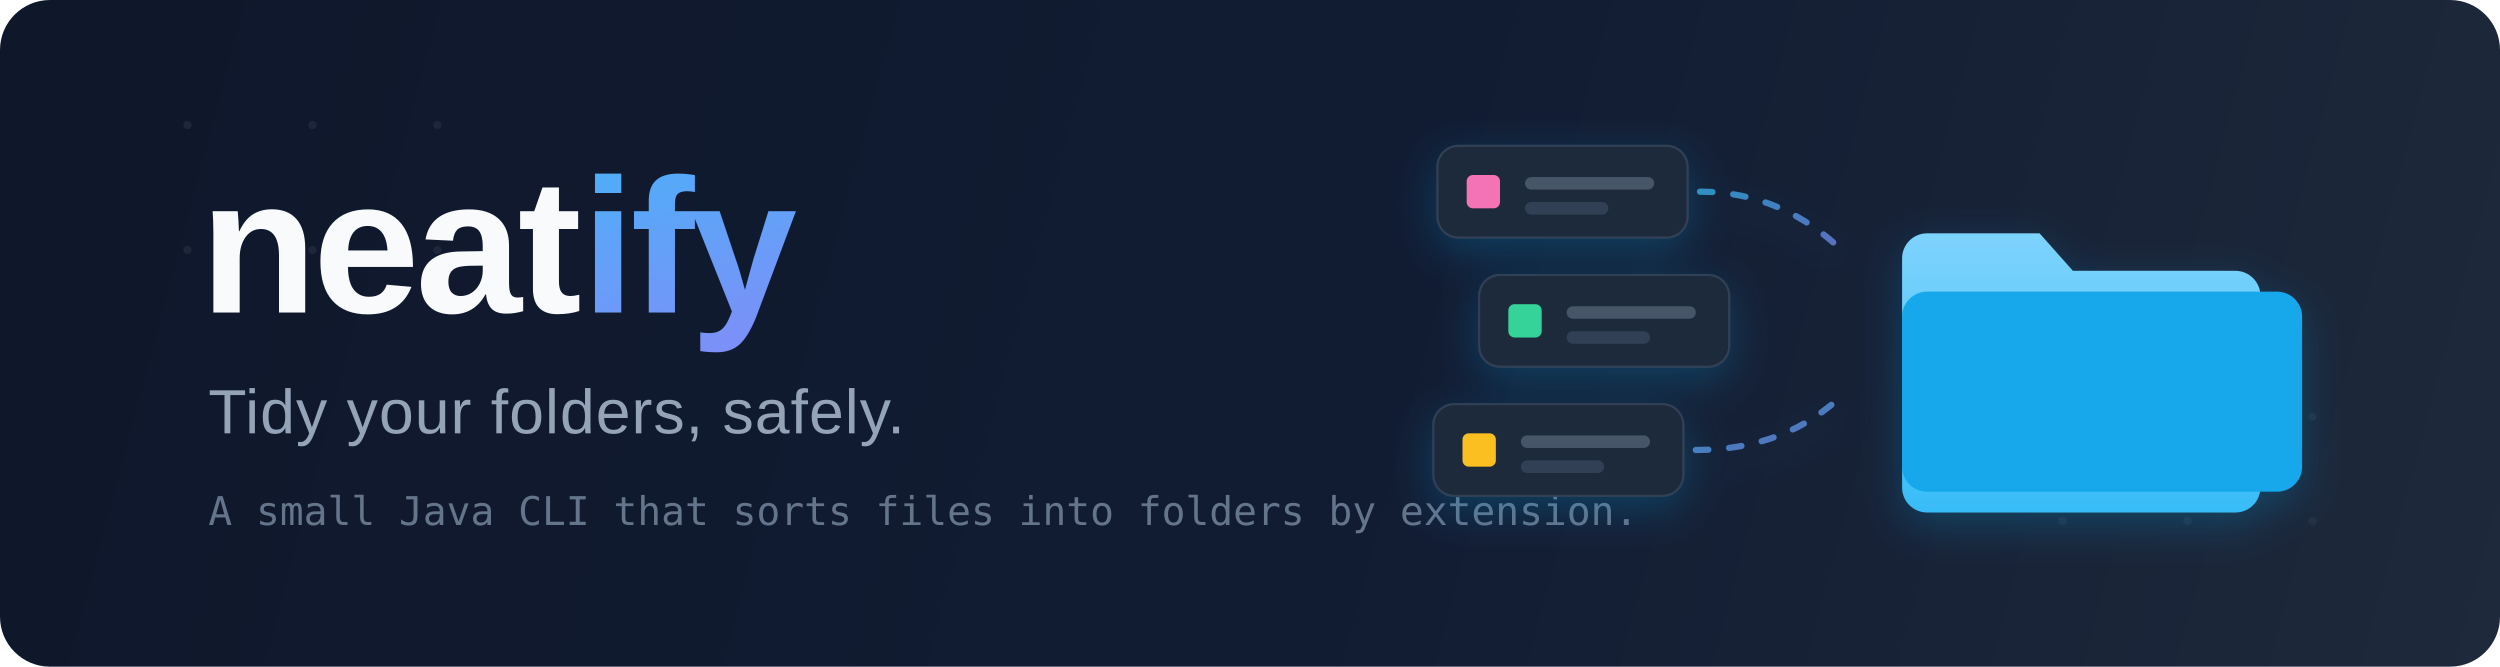
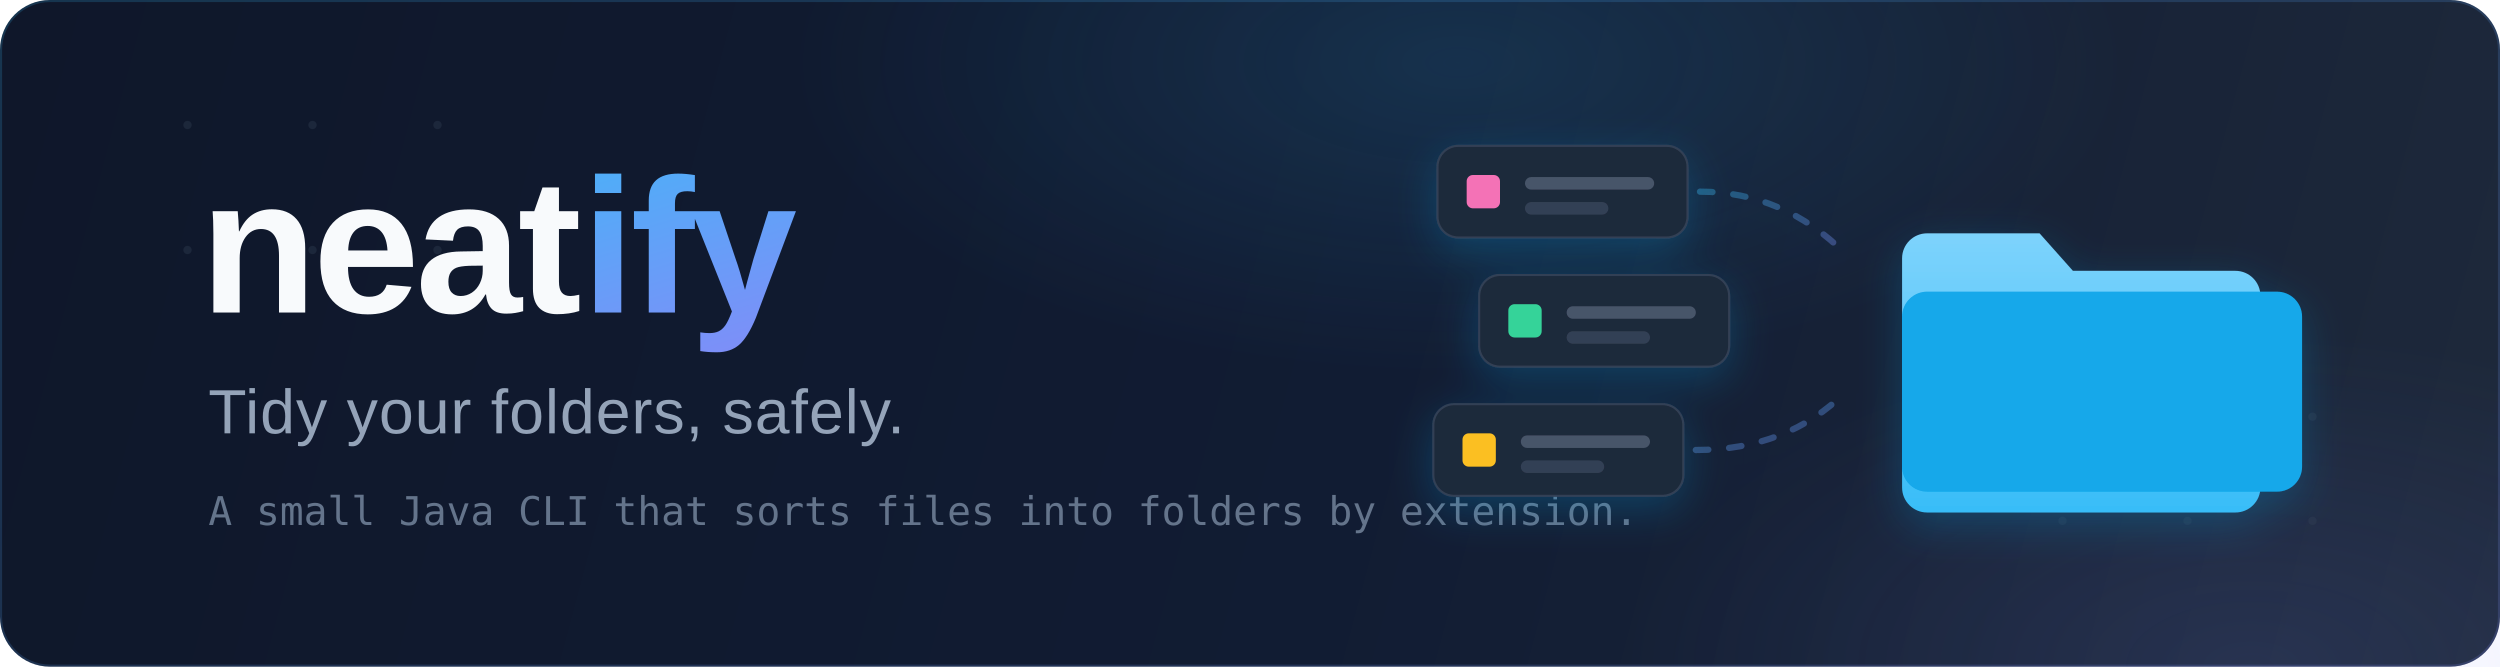
<svg xmlns="http://www.w3.org/2000/svg" width="1200" height="320" viewBox="0 0 1200 320" fill="none" role="img" aria-label="neatify — automatic file organization">
  <style>
-     .dots { animation: pulse 6s ease-in-out infinite; }
-     .card { animation: drift 7s ease-in-out infinite; }
-     .card.c2 { animation-delay: -2.3s; }
-     .card.c3 { animation-delay: -4.6s; }
-     .flow { stroke-dasharray: 6 10; animation: flow 1.8s linear infinite; }
-     .glow { animation: glow 7s ease-in-out infinite; }
-     @keyframes drift {
-       0%, 100% { transform: translate(0, 0); }
-       50% { transform: translate(7px, -3px); }
-     }
-     @keyframes flow {
-       from { stroke-dashoffset: 32; }
-       to { stroke-dashoffset: 0; }
-     }
-     @keyframes pulse {
-       0%, 100% { opacity: 0.35; }
-       50% { opacity: 0.18; }
-     }
-     @keyframes glow {
-       0%, 100% { opacity: 0.12; }
-       50% { opacity: 0.3; }
-     }
+     /* ambient */
+     .aur1 { animation: aurA 16s ease-in-out infinite alternate; }
+     .aur2 { animation: aurB 21s ease-in-out infinite alternate; }
+     .dots circle { animation: tw 4.4s ease-in-out infinite; }
+     .dots circle:nth-child(odd) { animation-delay: -2.2s; }
+     .dots circle:nth-child(3n) { animation-delay: -1.1s; }
+     .dots circle:nth-child(4n) { animation-delay: -3.3s; }
+ 
+     /* intro (plays once on load; base styles are the final state) */
+     .intro1, .intro2, .intro3 { animation: rise .7s cubic-bezier(.2,.7,.2,1) both; }
+     .intro2 { animation-delay: .12s; }
+     .intro3 { animation-delay: .24s; }
+ 
+     /* wordmark sheen (rect starts outside the clip, so base state is invisible) */
+     .sheen { animation: sweep 9s linear infinite; }
+ 
+     /* file cards: lift, arc into the folder, fade, respawn */
+     .card { transform-box: fill-box; transform-origin: center; animation: 9s cubic-bezier(.45,.05,.4,1) infinite; }
+     .card.c1 { animation-name: card1; }
+     .card.c2 { animation-name: card2; }
+     .card.c3 { animation-name: card3; }
+ 
+     /* folder squash-and-stretch on each catch */
+     .fold { transform-box: fill-box; transform-origin: 50% 85%; animation: recv 9s ease-in-out infinite; }
+     .glow { animation: flash 9s ease-in-out infinite; }
+ 
+     /* sparkle pings */
+     .spark { transform-box: fill-box; transform-origin: center; opacity: 0; animation: 9s ease-in-out infinite; }
+     .spark.s1 { animation-name: ping1; }
+     .spark.s2 { animation-name: ping2; }
+     .spark.s3 { animation-name: ping3; }
+ 
+     /* flow arrows: constant dash stream, brighter while their card travels */
+     .flow { stroke-dasharray: 6 10; }
+     .flow.p1 { animation: flow 1.8s linear infinite, hot1 9s ease-in-out infinite; }
+     .flow.p2 { animation: flow 1.8s linear infinite, hot2 9s ease-in-out infinite; }
+     .flow.p3 { animation: flow 1.8s linear infinite, hot3 9s ease-in-out infinite; }
+ 
+     @keyframes aurA { from { transform: translate(0,0); opacity: .55; } to { transform: translate(-30px,16px); opacity: .95; } }
+     @keyframes aurB { from { transform: translate(0,0); opacity: .5; } to { transform: translate(26px,-18px); opacity: .9; } }
+     @keyframes tw { 0%, 100% { opacity: .35; } 50% { opacity: .1; } }
+     @keyframes rise { from { opacity: 0; transform: translateY(10px); } to { opacity: 1; transform: translateY(0); } }
+     @keyframes sweep { 0%, 58% { transform: translateX(-260px); } 66%, 100% { transform: translateX(820px); } }
+     @keyframes flow { from { stroke-dashoffset: 32; } to { stroke-dashoffset: 0; } }
+ 
+     @keyframes card1 {
+       0%, 8% { transform: translate(0,0) scale(1); opacity: 1; }
+       11% { transform: translate(2px,-5px) scale(1.02); opacity: 1; animation-timing-function: cubic-bezier(.3,0,.7,.4); }
+       19% { transform: translate(156px,16px) scale(.99); opacity: 1; animation-timing-function: cubic-bezier(.3,.6,.4,1); }
+       26% { transform: translate(252px,60px) scale(.88); opacity: 0; }
+       79.9% { transform: translate(252px,60px) scale(.88); opacity: 0; }
+       80% { transform: translate(0,12px) scale(1); opacity: 0; }
+       88%, 100% { transform: translate(0,0) scale(1); opacity: 1; }
+     }
+     @keyframes card2 {
+       0%, 23% { transform: translate(0,0) scale(1); opacity: 1; }
+       26% { transform: translate(2px,-5px) scale(1.02); opacity: 1; animation-timing-function: cubic-bezier(.3,0,.7,.4); }
+       34% { transform: translate(144px,0px) scale(.99); opacity: 1; animation-timing-function: cubic-bezier(.3,.6,.4,1); }
+       41% { transform: translate(232px,6px) scale(.88); opacity: 0; }
+       82.9% { transform: translate(232px,6px) scale(.88); opacity: 0; }
+       83% { transform: translate(0,12px) scale(1); opacity: 0; }
+       91%, 100% { transform: translate(0,0) scale(1); opacity: 1; }
+     }
+     @keyframes card3 {
+       0%, 38% { transform: translate(0,0) scale(1); opacity: 1; }
+       41% { transform: translate(2px,-5px) scale(1.02); opacity: 1; animation-timing-function: cubic-bezier(.3,0,.7,.4); }
+       49% { transform: translate(158px,-12px) scale(.99); opacity: 1; animation-timing-function: cubic-bezier(.3,.6,.4,1); }
+       56% { transform: translate(254px,-58px) scale(.88); opacity: 0; }
+       85.9% { transform: translate(254px,-58px) scale(.88); opacity: 0; }
+       86% { transform: translate(0,12px) scale(1); opacity: 0; }
+       94%, 100% { transform: translate(0,0) scale(1); opacity: 1; }
+     }
+ 
+     @keyframes recv {
+       0%, 25.5% { transform: scale(1,1); }
+       27% { transform: scale(1.05,.94); }
+       28.5% { transform: scale(.99,1.01); }
+       29.5%, 40.5% { transform: scale(1,1); }
+       42% { transform: scale(1.05,.94); }
+       43.5% { transform: scale(.99,1.01); }
+       44.5%, 55.5% { transform: scale(1,1); }
+       57% { transform: scale(1.05,.94); }
+       58.5% { transform: scale(.99,1.01); }
+       59.5%, 100% { transform: scale(1,1); }
+     }
+     @keyframes flash {
+       0%, 25% { opacity: .1; }
+       27% { opacity: .45; }
+       31%, 40% { opacity: .1; }
+       42% { opacity: .45; }
+       46%, 55% { opacity: .1; }
+       57% { opacity: .45; }
+       61%, 100% { opacity: .1; }
+     }
+     @keyframes ping1 { 0%, 25% { transform: scale(0) rotate(0deg); opacity: 0; } 26.5% { transform: scale(1) rotate(45deg); opacity: .9; } 29%, 100% { transform: scale(0) rotate(90deg); opacity: 0; } }
+     @keyframes ping2 { 0%, 40% { transform: scale(0) rotate(0deg); opacity: 0; } 41.5% { transform: scale(1) rotate(45deg); opacity: .9; } 44%, 100% { transform: scale(0) rotate(90deg); opacity: 0; } }
+     @keyframes ping3 { 0%, 55% { transform: scale(0) rotate(0deg); opacity: 0; } 56.5% { transform: scale(1) rotate(45deg); opacity: .9; } 59%, 100% { transform: scale(0) rotate(90deg); opacity: 0; } }
+     @keyframes hot1 { 0%, 7% { opacity: .35; } 11% { opacity: .95; } 24% { opacity: .95; } 28%, 100% { opacity: .35; } }
+     @keyframes hot2 { 0%, 22% { opacity: .35; } 26% { opacity: .95; } 39% { opacity: .95; } 43%, 100% { opacity: .35; } }
+     @keyframes hot3 { 0%, 37% { opacity: .35; } 41% { opacity: .95; } 54% { opacity: .95; } 58%, 100% { opacity: .35; } }
+ 
    @media (prefers-reduced-motion: reduce) {
      * { animation: none !important; }
    }
  </style>
  <defs>
    <linearGradient id="bg" x1="0" y1="0" x2="1200" y2="320" gradientUnits="userSpaceOnUse">
      <stop offset="0" stop-color="#0f172a" />
      <stop offset="0.55" stop-color="#111c33" />
      <stop offset="1" stop-color="#1e293b" />
    </linearGradient>
    <linearGradient id="accent" x1="0" y1="0" x2="1" y2="1">
      <stop offset="0" stop-color="#38bdf8" />
      <stop offset="1" stop-color="#818cf8" />
    </linearGradient>
    <linearGradient id="folderBody" x1="0" y1="0" x2="0" y2="1">
      <stop offset="0" stop-color="#7dd3fc" />
      <stop offset="1" stop-color="#38bdf8" />
    </linearGradient>
+     <radialGradient id="auraSky" cx="0.5" cy="0.5" r="0.5">
+       <stop offset="0" stop-color="#38bdf8" stop-opacity="0.13" />
+       <stop offset="1" stop-color="#38bdf8" stop-opacity="0" />
+     </radialGradient>
+     <radialGradient id="auraIndigo" cx="0.5" cy="0.5" r="0.5">
+       <stop offset="0" stop-color="#818cf8" stop-opacity="0.12" />
+       <stop offset="1" stop-color="#818cf8" stop-opacity="0" />
+     </radialGradient>
+     <linearGradient id="sheenGrad" x1="0" y1="0" x2="1" y2="0">
+       <stop offset="0" stop-color="#bae6fd" stop-opacity="0" />
+       <stop offset="0.5" stop-color="#bae6fd" stop-opacity="0.5" />
+       <stop offset="1" stop-color="#bae6fd" stop-opacity="0" />
+     </linearGradient>
    <filter id="soft" x="-20%" y="-20%" width="140%" height="140%">
      <feDropShadow dx="0" dy="6" stdDeviation="10" flood-color="#0ea5e9" flood-opacity="0.25" />
    </filter>
+     <clipPath id="wordclip">
+       <text x="96" y="150" font-family="'Segoe UI', 'Helvetica Neue', Arial, sans-serif" font-size="92" font-weight="700" letter-spacing="-2">neatify</text>
+     </clipPath>
+     <path id="star" d="M0 -7 L1.8 -1.8 L7 0 L1.8 1.8 L0 7 L-1.8 1.8 L-7 0 L-1.8 -1.8 Z" />
  </defs>
  <rect width="1200" height="320" rx="24" fill="url(#bg)" />
+   <ellipse class="aur1" cx="700" cy="30" rx="320" ry="150" fill="url(#auraSky)" />
+   <ellipse class="aur2" cx="1080" cy="320" rx="300" ry="160" fill="url(#auraIndigo)" />
+   <rect x="0.5" y="0.5" width="1199" height="319" rx="23.5" stroke="url(#accent)" stroke-opacity="0.18" />
  <g class="dots" fill="#334155" opacity="0.35">
    <circle cx="90" cy="60" r="2" />
    <circle cx="150" cy="60" r="2" />
    <circle cx="210" cy="60" r="2" />
    <circle cx="90" cy="120" r="2" />
    <circle cx="150" cy="120" r="2" />
    <circle cx="210" cy="120" r="2" />
    <circle cx="1050" cy="250" r="2" />
    <circle cx="1110" cy="250" r="2" />
    <circle cx="990" cy="250" r="2" />
    <circle cx="1050" cy="200" r="2" />
    <circle cx="1110" cy="200" r="2" />
    <circle cx="990" cy="200" r="2" />
  </g>
-   <text x="96" y="150" font-family="'Segoe UI', 'Helvetica Neue', Arial, sans-serif" font-size="92" font-weight="700" fill="#f8fafc" letter-spacing="-2">
+   <text class="intro1" x="96" y="150" font-family="'Segoe UI', 'Helvetica Neue', Arial, sans-serif" font-size="92" font-weight="700" fill="#f8fafc" letter-spacing="-2">
    neat<tspan fill="url(#accent)">ify</tspan>
  </text>
-   <text x="100" y="208" font-family="'Segoe UI', 'Helvetica Neue', Arial, sans-serif" font-size="30" font-weight="400" fill="#94a3b8" letter-spacing="0.5">
+   <g clip-path="url(#wordclip)">
+     <g class="sheen" transform="translate(-260, 0)">
+       <rect x="120" y="52" width="170" height="115" fill="url(#sheenGrad)" transform="skewX(-18)" />
+     </g>
+   </g>
+   <text class="intro2" x="100" y="208" font-family="'Segoe UI', 'Helvetica Neue', Arial, sans-serif" font-size="30" font-weight="400" fill="#94a3b8" letter-spacing="0.5">
    Tidy your folders, safely.
  </text>
-   <text x="100" y="252" font-family="'JetBrains Mono', 'Consolas', monospace" font-size="19" fill="#64748b">
+   <text class="intro3" x="100" y="252" font-family="'JetBrains Mono', 'Consolas', monospace" font-size="19" fill="#64748b">
    A small Java CLI that sorts files into folders by extension.
  </text>
  <g filter="url(#soft)">
+     <g stroke="url(#accent)" stroke-width="3" stroke-linecap="round" fill="none">
+       <path class="flow p1" opacity="0.35" d="M816 92 q40 0 70 30" />
+       <path class="flow p2" opacity="0.35" d="M836 154 h54" />
+       <path class="flow p3" opacity="0.35" d="M814 216 q44 0 72 -28" />
+     </g>
    <g transform="translate(905, 96)">
-       <path d="M8 28 a12 12 0 0 1 12 -12 h54 l16 18 h78 a12 12 0 0 1 12 12 v92 a12 12 0 0 1 -12 12 H20 a12 12 0 0 1 -12 -12 Z" fill="url(#folderBody)" />
-       <rect x="8" y="44" width="192" height="96" rx="12" fill="#0ea5e9" />
-       <rect class="glow" x="8" y="44" width="192" height="96" rx="12" fill="#38bdf8" opacity="0.12" />
+       <g class="fold">
+         <path d="M8 28 a12 12 0 0 1 12 -12 h54 l16 18 h78 a12 12 0 0 1 12 12 v92 a12 12 0 0 1 -12 12 H20 a12 12 0 0 1 -12 -12 Z" fill="url(#folderBody)" />
+         <rect x="8" y="44" width="192" height="96" rx="12" fill="#0ea5e9" />
+         <rect class="glow" x="8" y="44" width="192" height="96" rx="12" fill="#38bdf8" opacity="0.1" />
+       </g>
+       <use class="spark s1" href="#star" x="16" y="-4" fill="#7dd3fc" />
+       <use class="spark s2" href="#star" x="188" y="6" fill="#bae6fd" />
+       <use class="spark s3" href="#star" x="102" y="-12" fill="#a5b4fc" />
    </g>
    <g transform="translate(690, 70)">
      <g class="card c1">
        <rect x="0" y="0" width="120" height="44" rx="10" fill="#1e293b" stroke="#334155" />
        <rect x="14" y="14" width="16" height="16" rx="3" fill="#f472b6" />
        <rect x="42" y="15" width="62" height="6" rx="3" fill="#475569" />
        <rect x="42" y="27" width="40" height="6" rx="3" fill="#334155" />
      </g>
    </g>
    <g transform="translate(710, 132)">
      <g class="card c2">
        <rect x="0" y="0" width="120" height="44" rx="10" fill="#1e293b" stroke="#334155" />
        <rect x="14" y="14" width="16" height="16" rx="3" fill="#34d399" />
        <rect x="42" y="15" width="62" height="6" rx="3" fill="#475569" />
        <rect x="42" y="27" width="40" height="6" rx="3" fill="#334155" />
      </g>
    </g>
    <g transform="translate(688, 194)">
      <g class="card c3">
        <rect x="0" y="0" width="120" height="44" rx="10" fill="#1e293b" stroke="#334155" />
        <rect x="14" y="14" width="16" height="16" rx="3" fill="#fbbf24" />
        <rect x="42" y="15" width="62" height="6" rx="3" fill="#475569" />
        <rect x="42" y="27" width="40" height="6" rx="3" fill="#334155" />
      </g>
    </g>
-     <g stroke="url(#accent)" stroke-width="3" stroke-linecap="round" fill="none" opacity="0.7">
-       <path class="flow" d="M816 92 q40 0 70 30" />
-       <path class="flow" d="M836 154 h54" />
-       <path class="flow" d="M814 216 q44 0 72 -28" />
-     </g>
  </g>
</svg>
